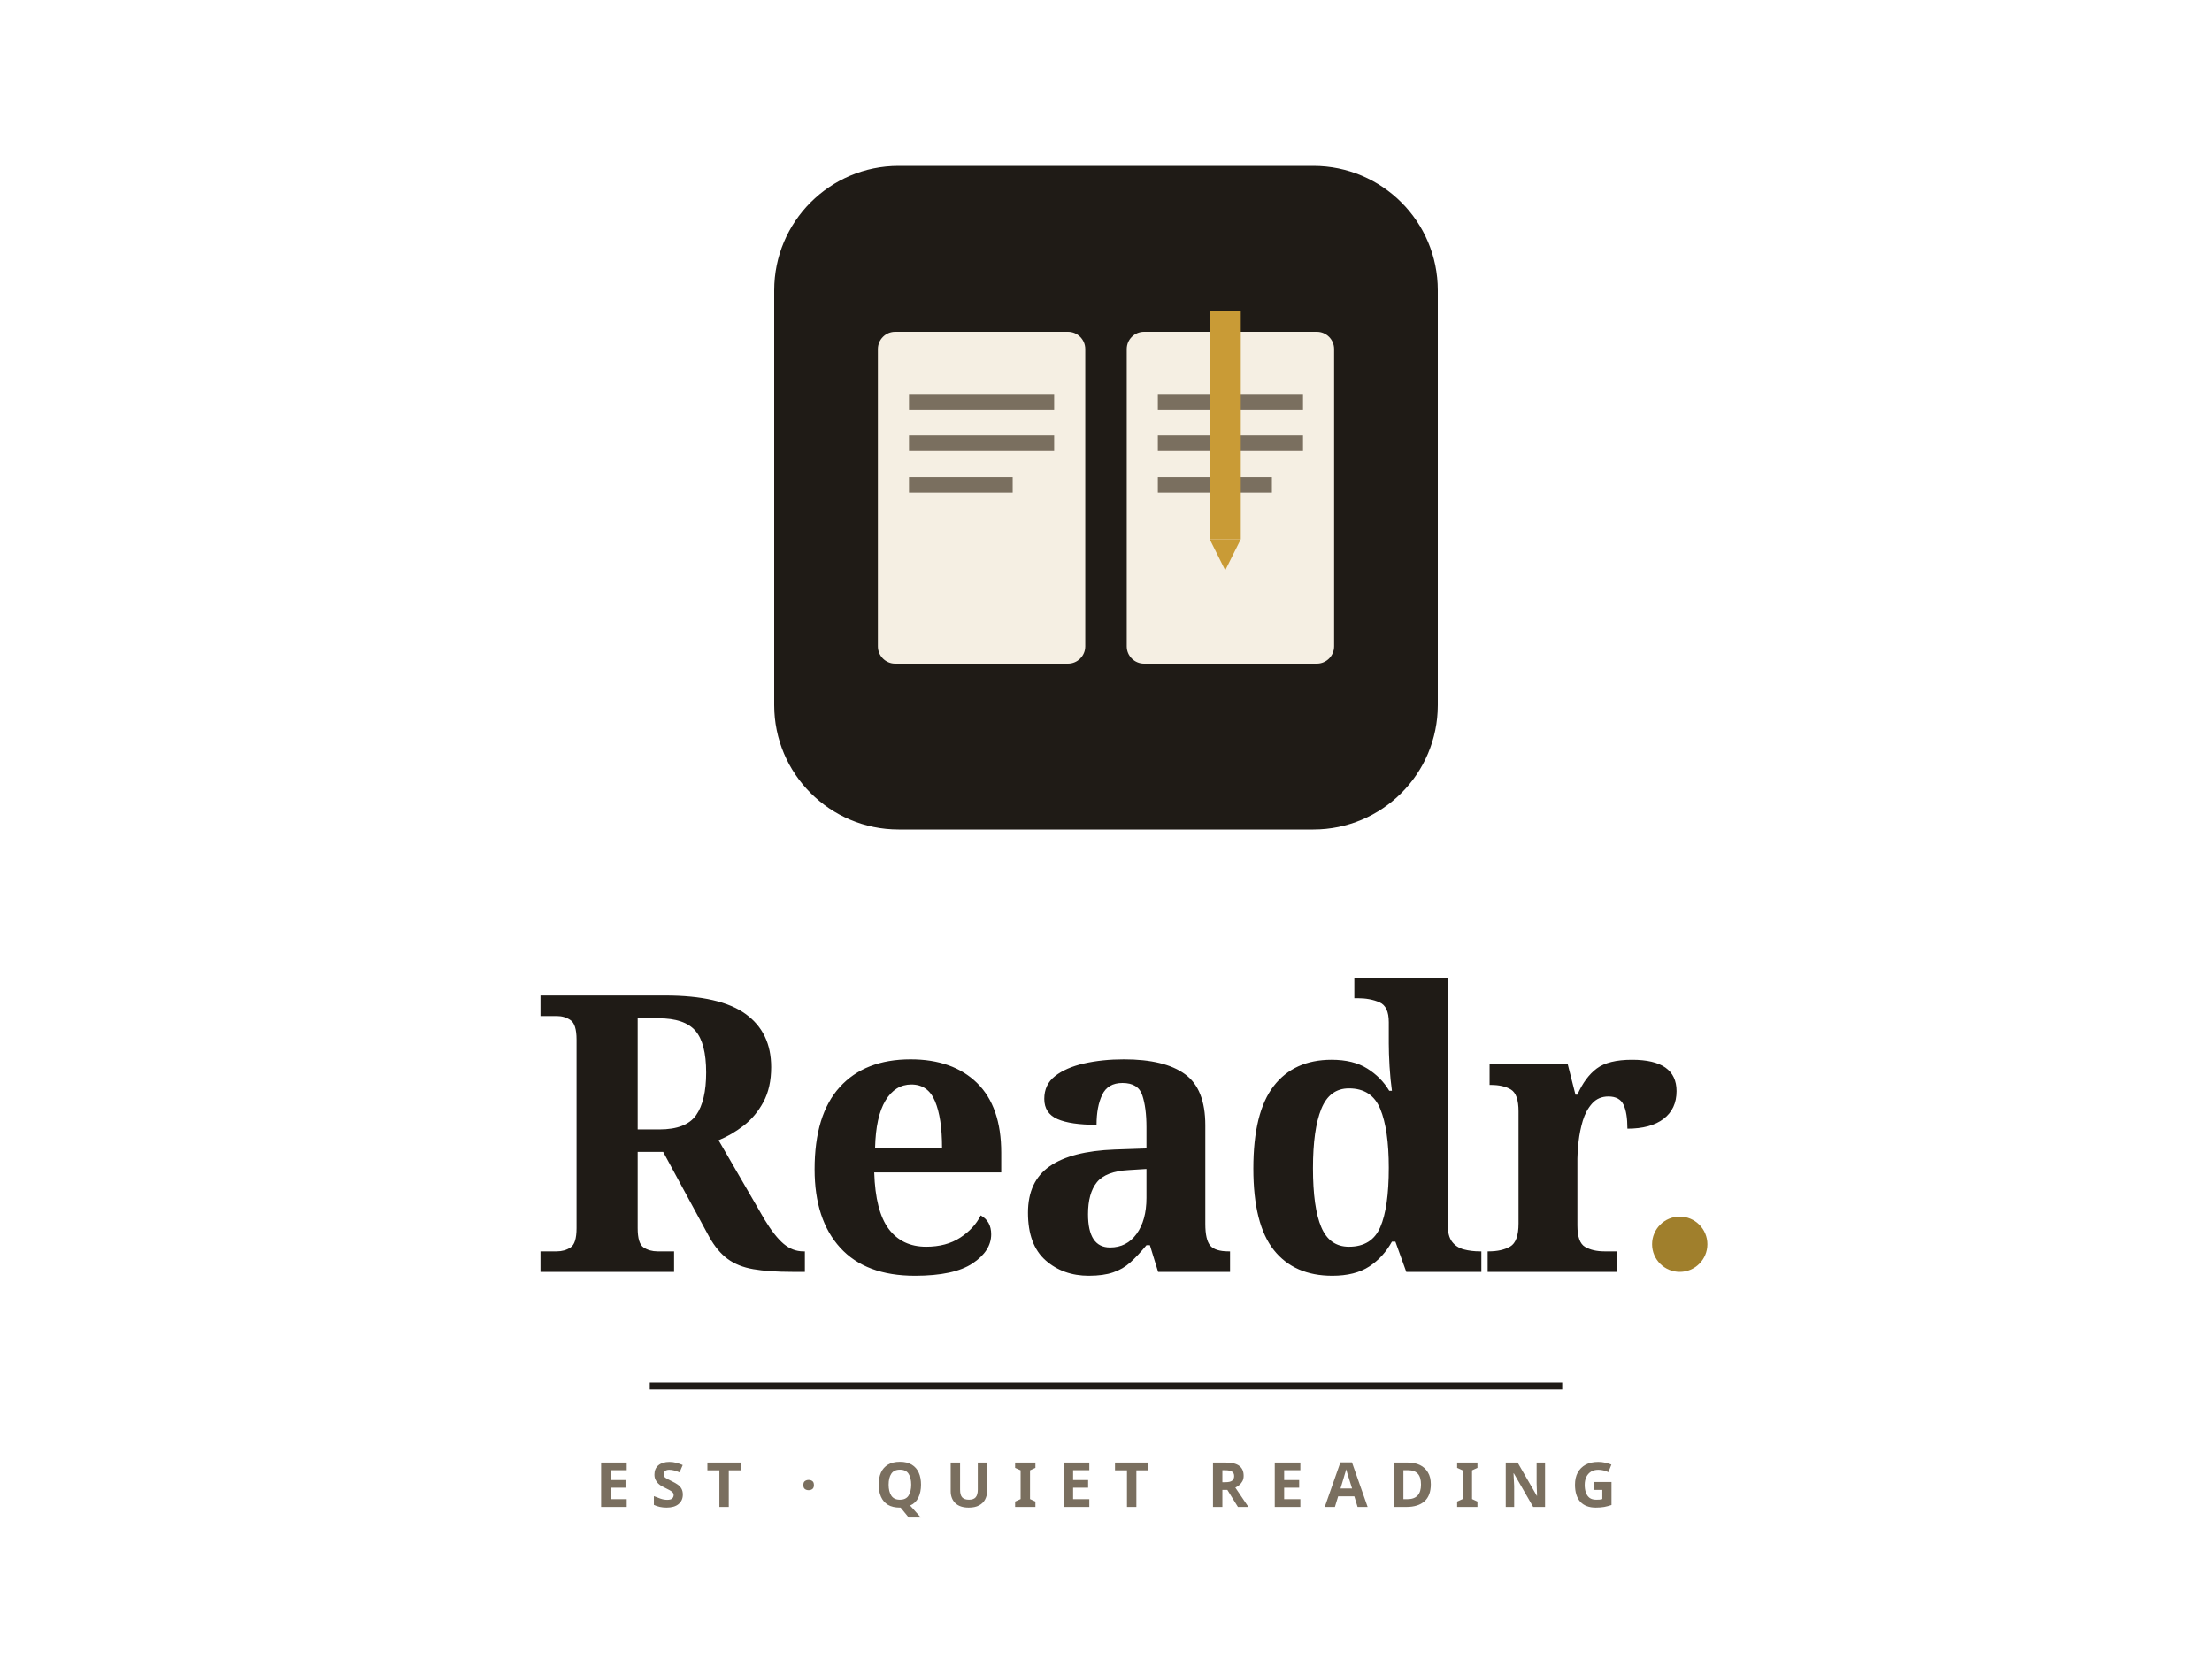
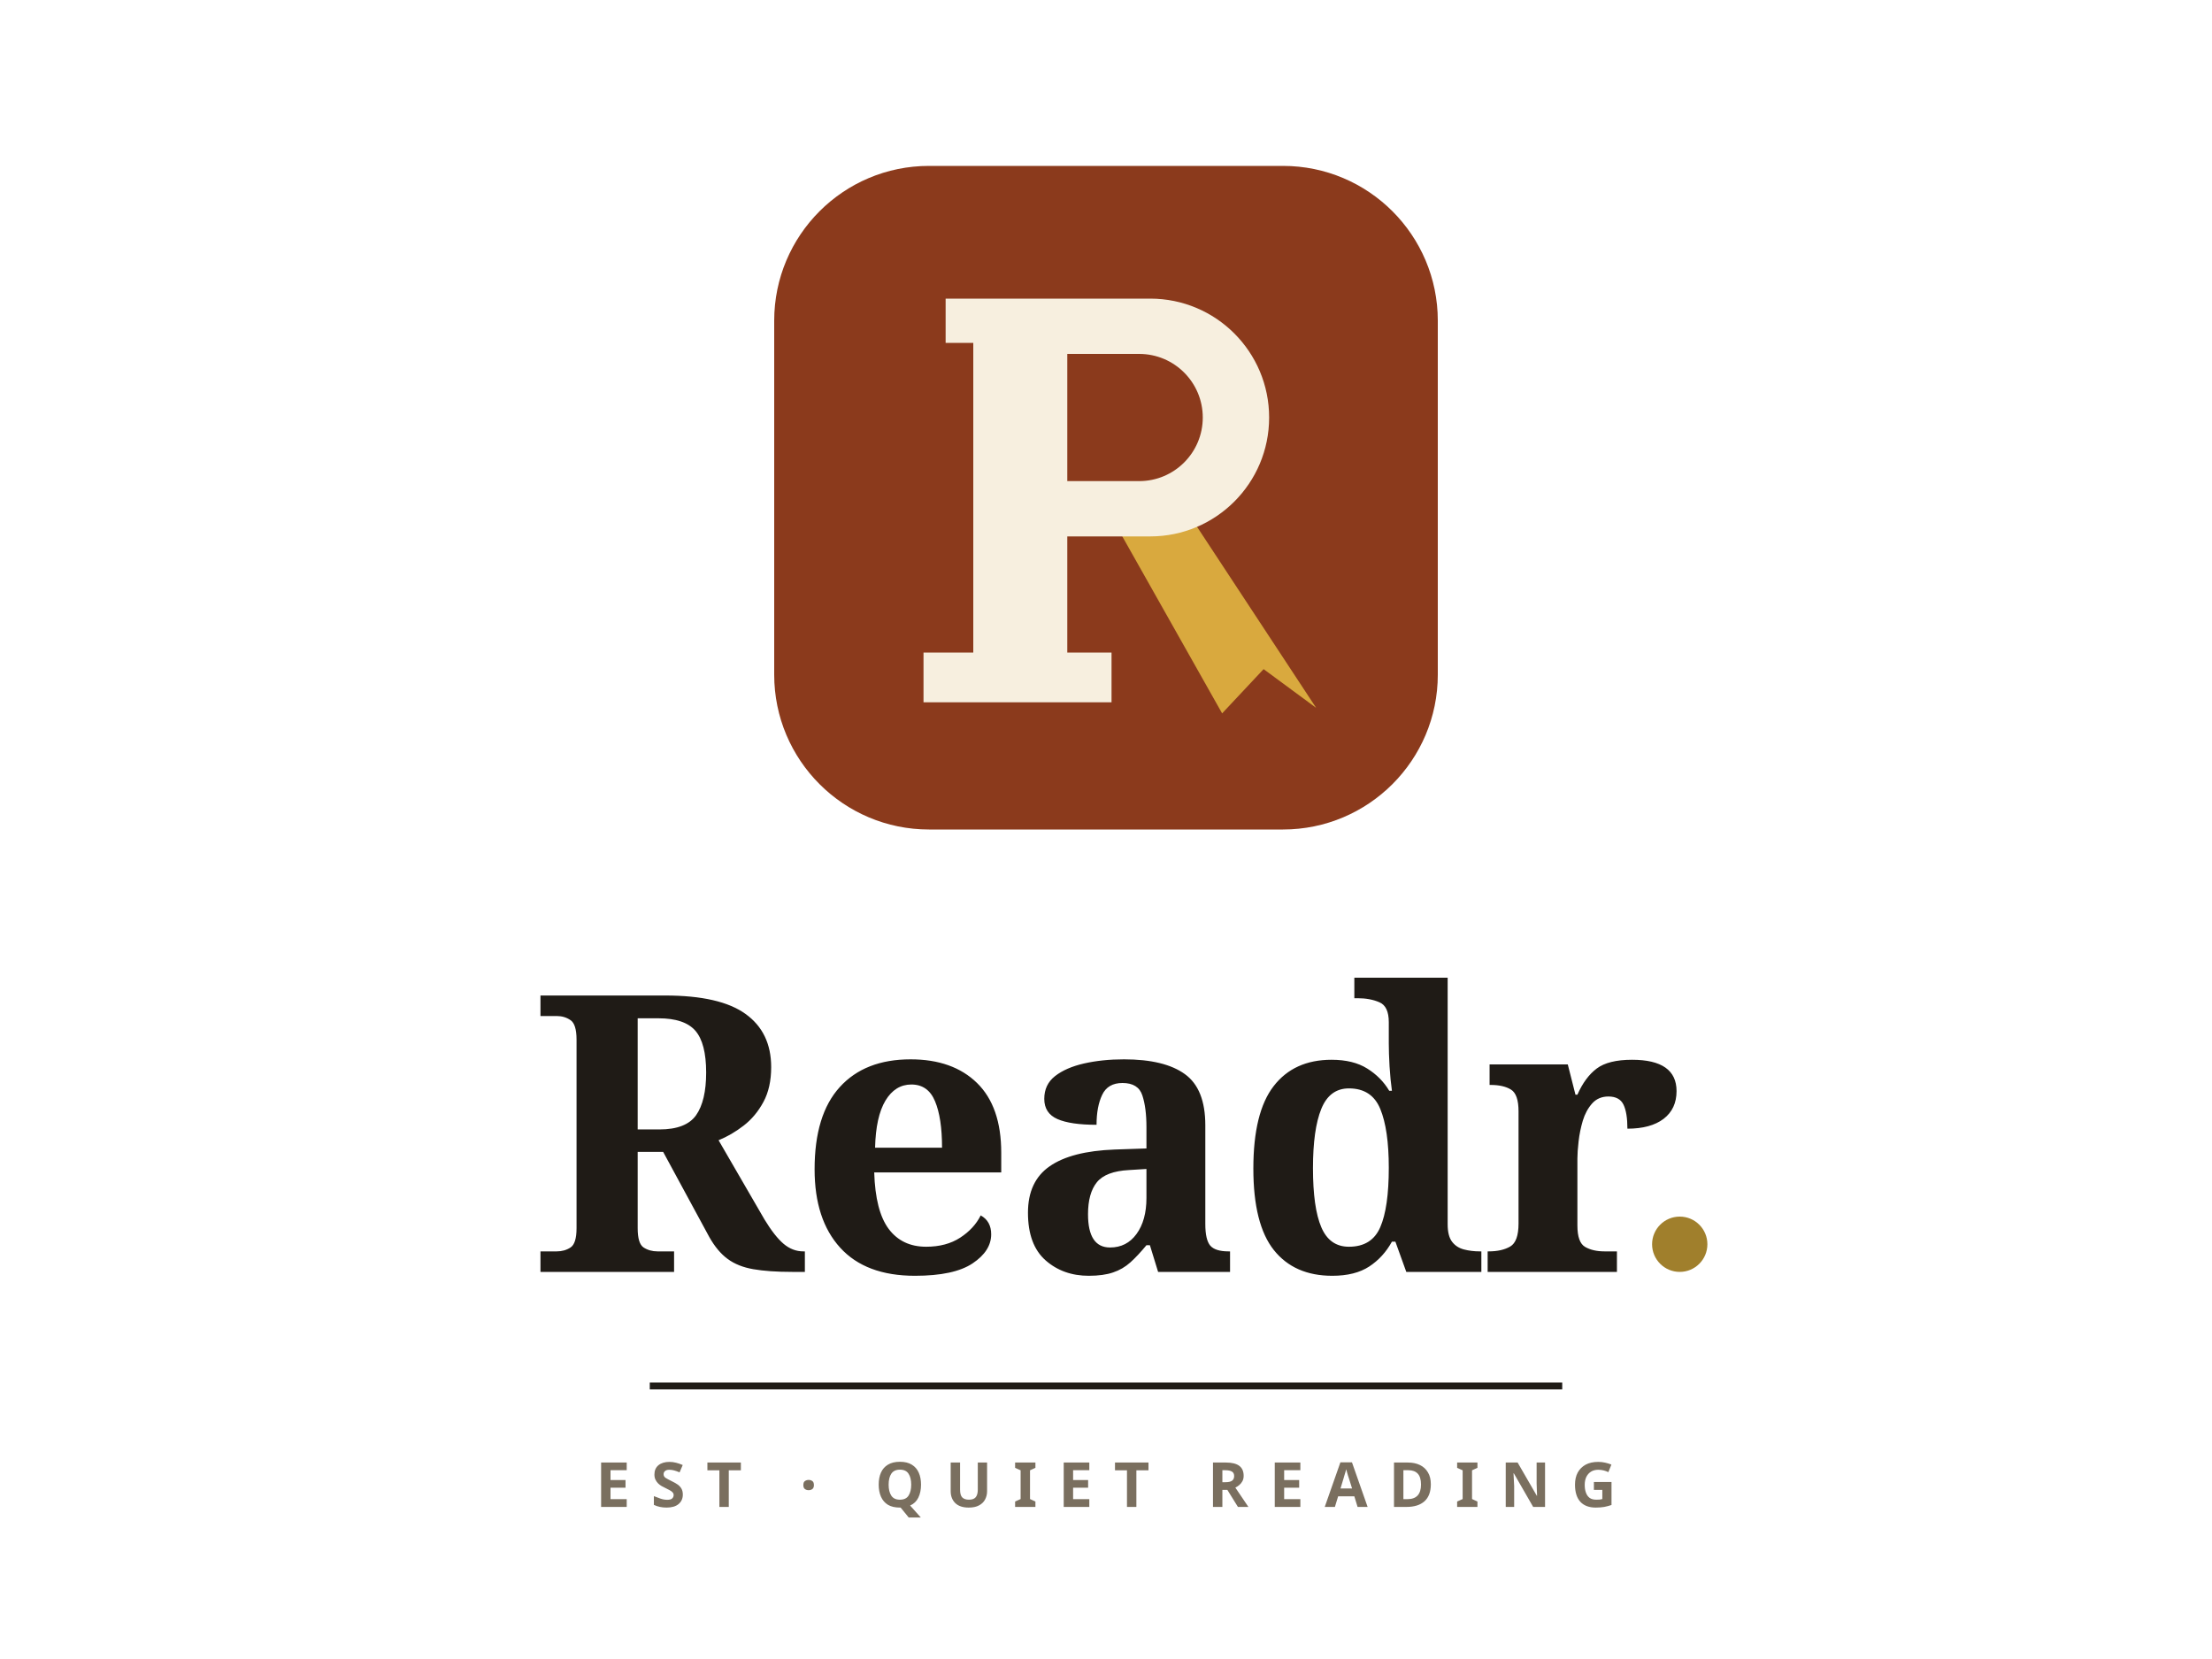
<svg xmlns="http://www.w3.org/2000/svg" viewBox="0 0 320 240" role="img" aria-label="Readr">
-   <g transform="translate(112,24)">
-     <rect width="96" height="96" rx="18" fill="#1F1B16" />
-     <rect x="15" y="24" width="30" height="48" rx="2.5" fill="#F5EFE3" />
-     <rect x="51" y="24" width="30" height="48" rx="2.5" fill="#F5EFE3" />
-     <rect x="19.5" y="33" width="21" height="2.25" fill="#7A6F5F" />
-     <rect x="19.5" y="39" width="21" height="2.25" fill="#7A6F5F" />
-     <rect x="19.5" y="45" width="15" height="2.25" fill="#7A6F5F" />
-     <rect x="55.5" y="33" width="21" height="2.25" fill="#7A6F5F" />
-     <rect x="55.5" y="39" width="21" height="2.25" fill="#7A6F5F" />
-     <rect x="55.5" y="45" width="16.5" height="2.25" fill="#7A6F5F" />
-     <rect x="63" y="21" width="4.5" height="33" fill="#C99B36" />
-     <polygon points="63,54 67.5,54 65.25,58.5" fill="#C99B36" />
-   </g>
+   <svg x="112" y="24" width="96" height="96" viewBox="0 0 120 120">
+     <rect width="120" height="120" rx="28" fill="#8B3A1C" />
+     <g transform="translate(3,0)">
+       <polygon points="56,60 70,60 95,98 85.5,91 78,99" fill="#D9A93E" />
+       <path fill="#F7EFDF" fill-rule="evenodd" d="M28 24 H65 A21.5 21.5 0 0 1 65 67 H50 V88 H58 V97 H24 V88 H33 V32 H28 Z M50 34 H63 A11.5 11.5 0 0 1 63 57 H50 Z" />
+     </g>
+   </svg>
  <g transform="translate(160,0)">
    <text x="0" y="184" text-anchor="middle" font-family="'Lora','Iowan Old Style',Georgia,serif" font-weight="700" font-size="56" fill="#1F1B16" letter-spacing="-1">Readr</text>
    <circle cx="83" cy="180" r="4" fill="#A07F2C" />
    <rect x="-66" y="200" width="132" height="1" fill="#1F1B16" />
    <text x="0" y="218" text-anchor="middle" font-family="'Bricolage Grotesque',ui-sans-serif,system-ui,sans-serif" font-weight="600" font-size="9" fill="#7A6F5F" letter-spacing="3">EST · QUIET READING</text>
  </g>
</svg>
